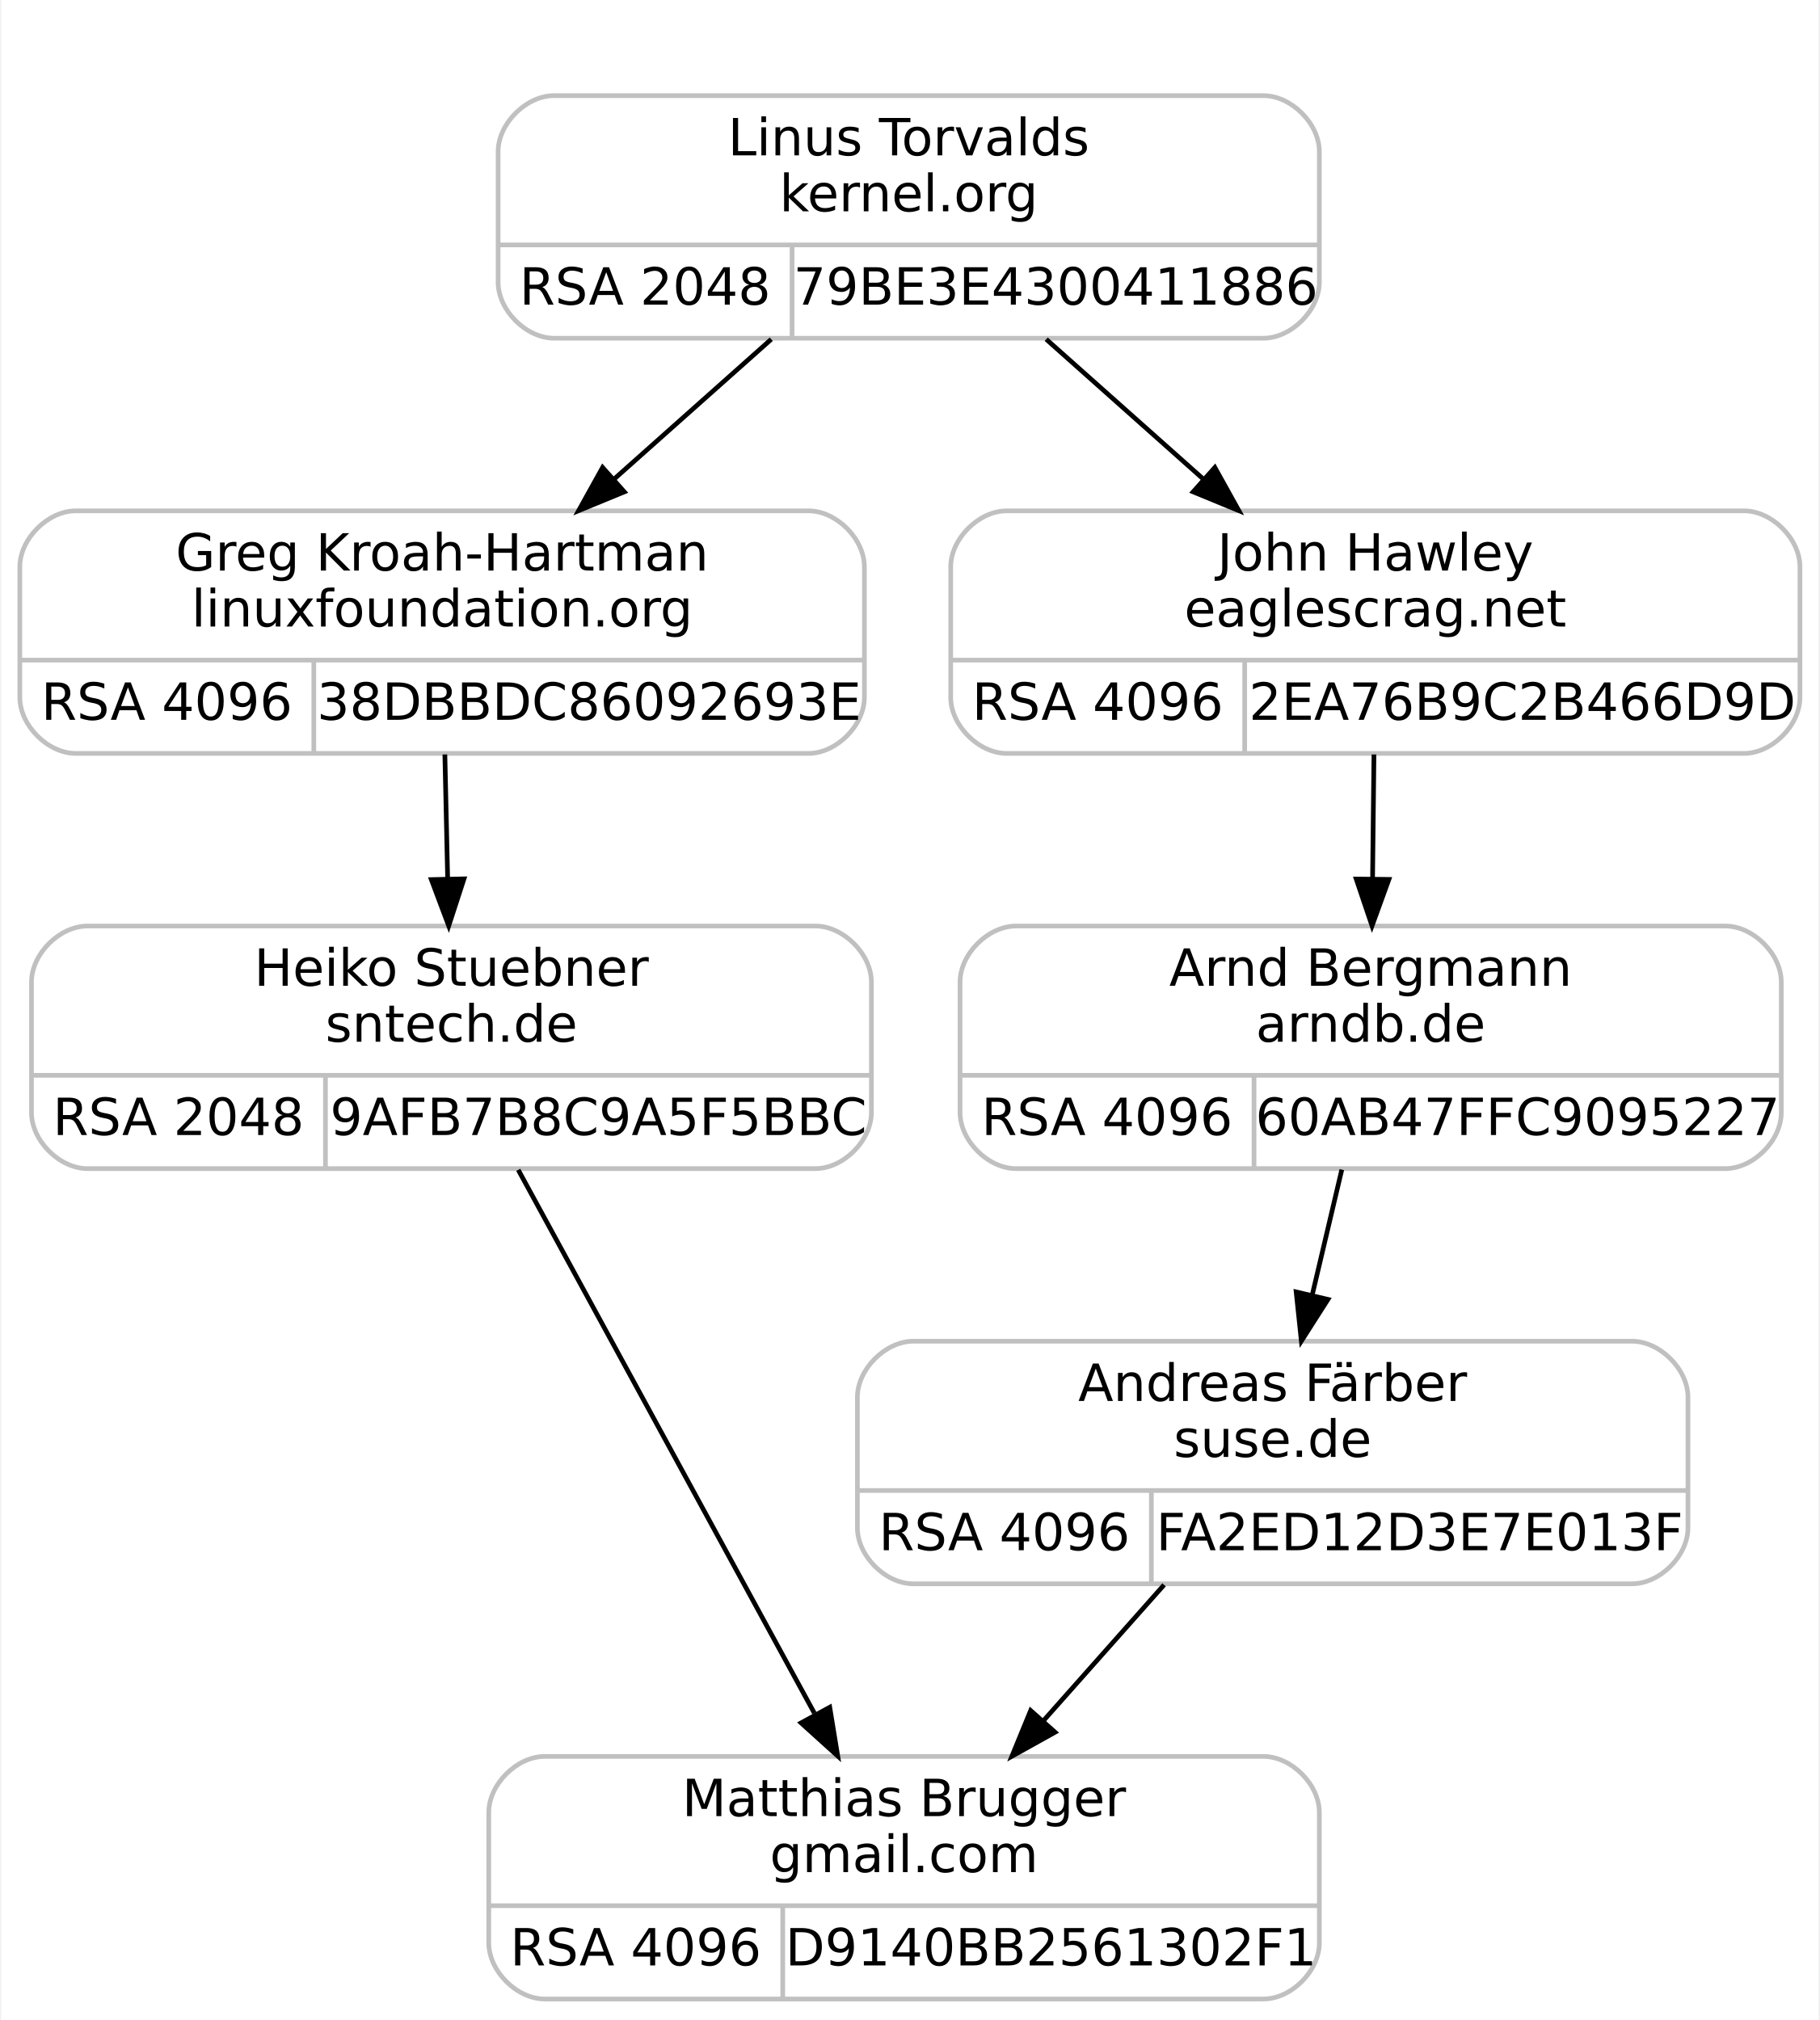
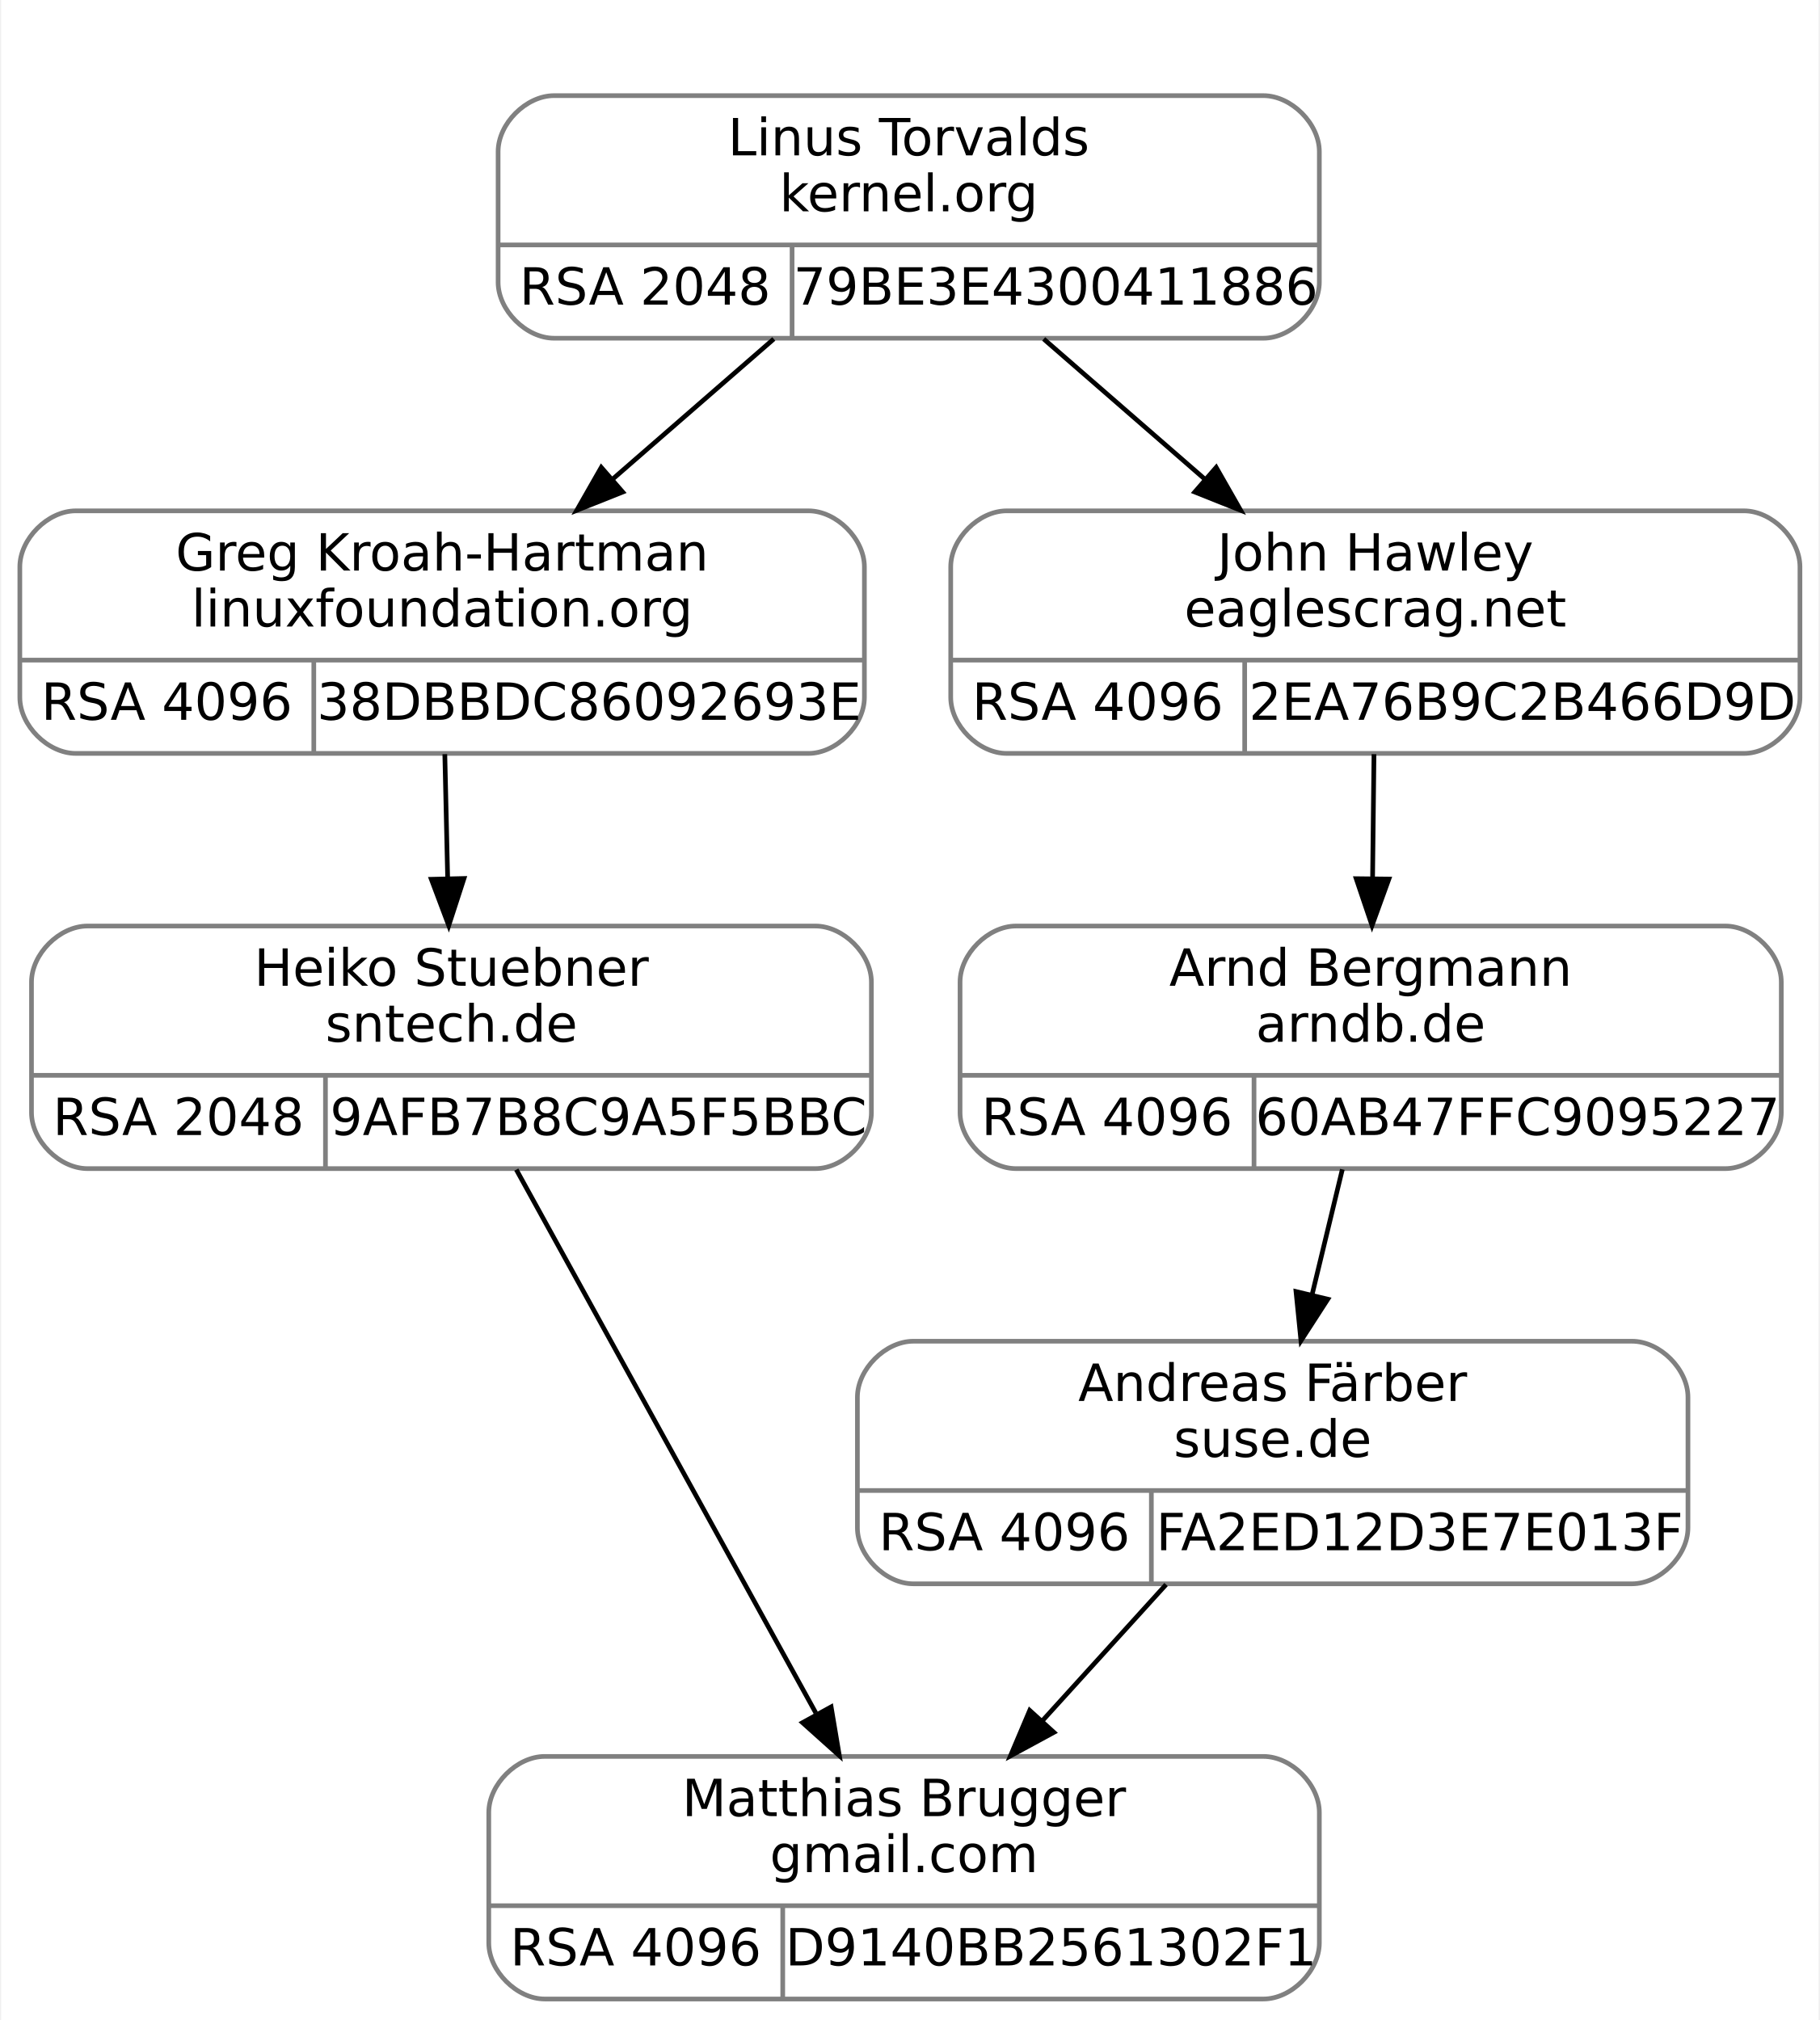
<svg xmlns="http://www.w3.org/2000/svg" width="390pt" height="433pt" viewBox="0.00 0.00 389.50 433.00">
  <g id="graph0" class="graph" transform="scale(1 1) rotate(0) translate(4 429)">
-     <polygon fill="#ffffff" stroke="transparent" points="-4,4 -4,-429 385.5,-429 385.5,4 -4,4" />
+     <polygon fill="white" stroke="transparent" points="-4,4 -4,-429 385.5,-429 385.5,4 -4,4" />
    <g id="clust1" class="cluster">
-       <polygon fill="none" stroke="#ffffff" points="94.5,-348 94.5,-417 286.5,-417 286.5,-348 94.5,-348" />
+       <polygon fill="none" stroke="white" points="94.5,-348 94.5,-417 286.5,-417 286.5,-348 94.5,-348" />
    </g>
    <g id="node1" class="node">
-       <path fill="none" stroke="#c0c0c0" d="M12,-267.5C12,-267.5 169,-267.5 169,-267.5 175,-267.5 181,-273.5 181,-279.5 181,-279.5 181,-307.5 181,-307.5 181,-313.5 175,-319.5 169,-319.5 169,-319.5 12,-319.5 12,-319.5 6,-319.5 0,-313.5 0,-307.5 0,-307.5 0,-279.5 0,-279.5 0,-273.5 6,-267.5 12,-267.5" />
-       <text text-anchor="middle" x="90.5" y="-306.7" font-family="droid sans,dejavu sans,helvetica" font-size="11.00" fill="#000000">Greg Kroah-Hartman</text>
-       <text text-anchor="middle" x="90.5" y="-294.7" font-family="droid sans,dejavu sans,helvetica" font-size="11.00" fill="#000000">linuxfoundation.org</text>
-       <polyline fill="none" stroke="#c0c0c0" points="0,-287.5 181,-287.5 " />
-       <text text-anchor="middle" x="31.5" y="-274.7" font-family="droid sans,dejavu sans,helvetica" font-size="11.00" fill="#000000">RSA 4096</text>
-       <polyline fill="none" stroke="#c0c0c0" points="63,-267.5 63,-287.5 " />
-       <text text-anchor="middle" x="122" y="-274.7" font-family="droid sans,dejavu sans,helvetica" font-size="11.00" fill="#000000">38DBBDC86092693E</text>
+       <path fill="none" stroke="gray" d="M12,-267.5C12,-267.5 169,-267.5 169,-267.5 175,-267.5 181,-273.5 181,-279.5 181,-279.5 181,-307.5 181,-307.5 181,-313.5 175,-319.5 169,-319.5 169,-319.5 12,-319.5 12,-319.5 6,-319.5 0,-313.5 0,-307.5 0,-307.5 0,-279.5 0,-279.5 0,-273.5 6,-267.5 12,-267.5" />
+       <text text-anchor="middle" x="90.5" y="-306.7" font-family="droid sans,dejavu sans,helvetica" font-size="11.00">Greg Kroah-Hartman</text>
+       <text text-anchor="middle" x="90.5" y="-294.7" font-family="droid sans,dejavu sans,helvetica" font-size="11.00">linuxfoundation.org</text>
+       <polyline fill="none" stroke="gray" points="0,-287.5 181,-287.5 " />
+       <text text-anchor="middle" x="31.5" y="-274.7" font-family="droid sans,dejavu sans,helvetica" font-size="11.00">RSA 4096</text>
+       <polyline fill="none" stroke="gray" points="63,-267.5 63,-287.5 " />
+       <text text-anchor="middle" x="122" y="-274.7" font-family="droid sans,dejavu sans,helvetica" font-size="11.00">38DBBDC86092693E</text>
    </g>
    <g id="node3" class="node">
-       <path fill="none" stroke="#c0c0c0" d="M14.5,-178.5C14.5,-178.5 170.5,-178.5 170.5,-178.5 176.5,-178.5 182.5,-184.5 182.5,-190.5 182.5,-190.5 182.5,-218.5 182.5,-218.5 182.5,-224.5 176.5,-230.5 170.5,-230.5 170.5,-230.5 14.5,-230.5 14.5,-230.5 8.5,-230.5 2.5,-224.5 2.5,-218.5 2.5,-218.5 2.5,-190.5 2.5,-190.5 2.5,-184.5 8.5,-178.5 14.5,-178.5" />
-       <text text-anchor="middle" x="92.5" y="-217.7" font-family="droid sans,dejavu sans,helvetica" font-size="11.00" fill="#000000">Heiko Stuebner</text>
-       <text text-anchor="middle" x="92.5" y="-205.7" font-family="droid sans,dejavu sans,helvetica" font-size="11.00" fill="#000000">sntech.de</text>
-       <polyline fill="none" stroke="#c0c0c0" points="2.5,-198.5 182.5,-198.5 " />
-       <text text-anchor="middle" x="34" y="-185.7" font-family="droid sans,dejavu sans,helvetica" font-size="11.00" fill="#000000">RSA 2048</text>
-       <polyline fill="none" stroke="#c0c0c0" points="65.5,-178.5 65.5,-198.5 " />
-       <text text-anchor="middle" x="124" y="-185.7" font-family="droid sans,dejavu sans,helvetica" font-size="11.00" fill="#000000">9AFB7B8C9A5F5BBC</text>
+       <path fill="none" stroke="gray" d="M14.5,-178.5C14.5,-178.5 170.5,-178.5 170.5,-178.5 176.5,-178.5 182.5,-184.5 182.5,-190.5 182.5,-190.5 182.5,-218.5 182.5,-218.5 182.5,-224.5 176.5,-230.5 170.5,-230.5 170.5,-230.5 14.5,-230.5 14.5,-230.5 8.5,-230.5 2.5,-224.5 2.5,-218.5 2.5,-218.5 2.5,-190.5 2.5,-190.5 2.5,-184.5 8.5,-178.5 14.5,-178.5" />
+       <text text-anchor="middle" x="92.5" y="-217.7" font-family="droid sans,dejavu sans,helvetica" font-size="11.00">Heiko Stuebner</text>
+       <text text-anchor="middle" x="92.5" y="-205.7" font-family="droid sans,dejavu sans,helvetica" font-size="11.00">sntech.de</text>
+       <polyline fill="none" stroke="gray" points="2.5,-198.5 182.5,-198.5 " />
+       <text text-anchor="middle" x="34" y="-185.7" font-family="droid sans,dejavu sans,helvetica" font-size="11.00">RSA 2048</text>
+       <polyline fill="none" stroke="gray" points="65.5,-178.5 65.5,-198.5 " />
+       <text text-anchor="middle" x="124" y="-185.7" font-family="droid sans,dejavu sans,helvetica" font-size="11.00">9AFB7B8C9A5F5BBC</text>
    </g>
    <g id="edge2" class="edge">
-       <path fill="none" stroke="#000000" d="M91.089,-267.278C91.276,-258.95 91.487,-249.587 91.687,-240.684" />
-       <polygon fill="#000000" stroke="#000000" points="95.189,-240.61 91.915,-230.534 88.191,-240.453 95.189,-240.61" />
+       <path fill="none" stroke="black" d="M91.08,-267.34C91.27,-259.04 91.48,-249.65 91.69,-240.75" />
+       <polygon fill="black" stroke="black" points="95.19,-240.69 91.92,-230.61 88.19,-240.52 95.19,-240.69" />
    </g>
    <g id="node2" class="node">
-       <path fill="none" stroke="#c0c0c0" d="M114.5,-356.5C114.5,-356.5 266.5,-356.5 266.5,-356.5 272.5,-356.5 278.5,-362.5 278.5,-368.5 278.5,-368.5 278.5,-396.5 278.5,-396.5 278.5,-402.5 272.5,-408.5 266.5,-408.5 266.5,-408.5 114.5,-408.5 114.5,-408.5 108.5,-408.5 102.5,-402.5 102.5,-396.5 102.5,-396.5 102.5,-368.5 102.5,-368.5 102.5,-362.5 108.5,-356.5 114.5,-356.5" />
-       <text text-anchor="middle" x="190.5" y="-395.7" font-family="droid sans,dejavu sans,helvetica" font-size="11.00" fill="#000000">Linus Torvalds</text>
-       <text text-anchor="middle" x="190.5" y="-383.7" font-family="droid sans,dejavu sans,helvetica" font-size="11.00" fill="#000000">kernel.org</text>
-       <polyline fill="none" stroke="#c0c0c0" points="102.5,-376.5 278.5,-376.5 " />
-       <text text-anchor="middle" x="134" y="-363.7" font-family="droid sans,dejavu sans,helvetica" font-size="11.00" fill="#000000">RSA 2048</text>
-       <polyline fill="none" stroke="#c0c0c0" points="165.5,-356.5 165.5,-376.5 " />
-       <text text-anchor="middle" x="222" y="-363.7" font-family="droid sans,dejavu sans,helvetica" font-size="11.00" fill="#000000">79BE3E4300411886</text>
+       <path fill="none" stroke="gray" d="M114.5,-356.5C114.5,-356.5 266.5,-356.5 266.5,-356.5 272.5,-356.5 278.5,-362.5 278.5,-368.5 278.5,-368.5 278.5,-396.5 278.5,-396.5 278.5,-402.5 272.5,-408.5 266.5,-408.5 266.5,-408.5 114.5,-408.5 114.5,-408.5 108.5,-408.5 102.5,-402.5 102.5,-396.5 102.5,-396.5 102.5,-368.5 102.5,-368.5 102.5,-362.5 108.5,-356.5 114.5,-356.5" />
+       <text text-anchor="middle" x="190.5" y="-395.7" font-family="droid sans,dejavu sans,helvetica" font-size="11.00">Linus Torvalds</text>
+       <text text-anchor="middle" x="190.5" y="-383.7" font-family="droid sans,dejavu sans,helvetica" font-size="11.00">kernel.org</text>
+       <polyline fill="none" stroke="gray" points="102.5,-376.5 278.5,-376.5 " />
+       <text text-anchor="middle" x="134" y="-363.7" font-family="droid sans,dejavu sans,helvetica" font-size="11.00">RSA 2048</text>
+       <polyline fill="none" stroke="gray" points="165.5,-356.5 165.5,-376.5 " />
+       <text text-anchor="middle" x="222" y="-363.7" font-family="droid sans,dejavu sans,helvetica" font-size="11.00">79BE3E4300411886</text>
    </g>
    <g id="edge1" class="edge">
-       <path fill="none" stroke="#000000" d="M161.038,-356.278C150.458,-346.863 138.395,-336.126 127.272,-326.227" />
-       <polygon fill="#000000" stroke="#000000" points="129.549,-323.568 119.752,-319.534 124.895,-328.797 129.549,-323.568" />
+       <path fill="none" stroke="black" d="M161.58,-356.34C150.8,-346.96 138.42,-336.19 127.04,-326.29" />
+       <polygon fill="black" stroke="black" points="129.2,-323.53 119.36,-319.61 124.61,-328.81 129.2,-323.53" />
    </g>
    <g id="node5" class="node">
-       <path fill="none" stroke="#c0c0c0" d="M211.5,-267.5C211.5,-267.5 369.5,-267.5 369.5,-267.5 375.5,-267.5 381.5,-273.5 381.5,-279.5 381.5,-279.5 381.5,-307.5 381.5,-307.5 381.5,-313.5 375.5,-319.5 369.5,-319.5 369.5,-319.5 211.5,-319.5 211.5,-319.5 205.5,-319.5 199.5,-313.5 199.5,-307.5 199.5,-307.5 199.5,-279.5 199.5,-279.5 199.5,-273.5 205.5,-267.5 211.5,-267.5" />
-       <text text-anchor="middle" x="290.5" y="-306.7" font-family="droid sans,dejavu sans,helvetica" font-size="11.00" fill="#000000">John Hawley</text>
-       <text text-anchor="middle" x="290.5" y="-294.7" font-family="droid sans,dejavu sans,helvetica" font-size="11.00" fill="#000000">eaglescrag.net</text>
-       <polyline fill="none" stroke="#c0c0c0" points="199.5,-287.5 381.5,-287.5 " />
-       <text text-anchor="middle" x="231" y="-274.7" font-family="droid sans,dejavu sans,helvetica" font-size="11.00" fill="#000000">RSA 4096</text>
-       <polyline fill="none" stroke="#c0c0c0" points="262.5,-267.5 262.5,-287.5 " />
-       <text text-anchor="middle" x="322" y="-274.7" font-family="droid sans,dejavu sans,helvetica" font-size="11.00" fill="#000000">2EA76B9C2B466D9D</text>
+       <path fill="none" stroke="gray" d="M211.5,-267.5C211.5,-267.5 369.5,-267.5 369.5,-267.5 375.5,-267.5 381.5,-273.5 381.5,-279.5 381.5,-279.5 381.5,-307.5 381.5,-307.5 381.5,-313.5 375.5,-319.5 369.5,-319.5 369.5,-319.5 211.5,-319.5 211.5,-319.5 205.5,-319.5 199.5,-313.5 199.5,-307.5 199.5,-307.5 199.5,-279.5 199.5,-279.5 199.5,-273.5 205.5,-267.5 211.5,-267.5" />
+       <text text-anchor="middle" x="290.5" y="-306.7" font-family="droid sans,dejavu sans,helvetica" font-size="11.00">John Hawley</text>
+       <text text-anchor="middle" x="290.5" y="-294.7" font-family="droid sans,dejavu sans,helvetica" font-size="11.00">eaglescrag.net</text>
+       <polyline fill="none" stroke="gray" points="199.5,-287.5 381.5,-287.5 " />
+       <text text-anchor="middle" x="231" y="-274.7" font-family="droid sans,dejavu sans,helvetica" font-size="11.00">RSA 4096</text>
+       <polyline fill="none" stroke="gray" points="262.5,-267.5 262.5,-287.5 " />
+       <text text-anchor="middle" x="322" y="-274.7" font-family="droid sans,dejavu sans,helvetica" font-size="11.00">2EA76B9C2B466D9D</text>
    </g>
    <g id="edge4" class="edge">
-       <path fill="none" stroke="#000000" d="M219.962,-356.278C230.542,-346.863 242.605,-336.126 253.728,-326.227" />
-       <polygon fill="#000000" stroke="#000000" points="256.105,-328.797 261.248,-319.534 251.451,-323.568 256.105,-328.797" />
+       <path fill="none" stroke="black" d="M219.42,-356.34C230.2,-346.96 242.58,-336.19 253.96,-326.29" />
+       <polygon fill="black" stroke="black" points="256.39,-328.81 261.64,-319.61 251.8,-323.53 256.39,-328.81" />
    </g>
    <g id="node4" class="node">
-       <path fill="none" stroke="#c0c0c0" d="M112.5,-.5C112.5,-.5 266.5,-.5 266.5,-.5 272.5,-.5 278.5,-6.5 278.5,-12.5 278.5,-12.5 278.5,-40.5 278.5,-40.5 278.5,-46.5 272.5,-52.5 266.5,-52.5 266.5,-52.5 112.5,-52.5 112.5,-52.5 106.5,-52.5 100.5,-46.5 100.5,-40.5 100.5,-40.5 100.5,-12.5 100.5,-12.5 100.5,-6.5 106.5,-.5 112.5,-.5" />
-       <text text-anchor="middle" x="189.5" y="-39.7" font-family="droid sans,dejavu sans,helvetica" font-size="11.00" fill="#000000">Matthias Brugger</text>
-       <text text-anchor="middle" x="189.5" y="-27.7" font-family="droid sans,dejavu sans,helvetica" font-size="11.00" fill="#000000">gmail.com</text>
-       <polyline fill="none" stroke="#c0c0c0" points="100.5,-20.5 278.5,-20.5 " />
-       <text text-anchor="middle" x="132" y="-7.7" font-family="droid sans,dejavu sans,helvetica" font-size="11.00" fill="#000000">RSA 4096</text>
-       <polyline fill="none" stroke="#c0c0c0" points="163.5,-.5 163.5,-20.5 " />
-       <text text-anchor="middle" x="221" y="-7.7" font-family="droid sans,dejavu sans,helvetica" font-size="11.00" fill="#000000">D9140BB2561302F1</text>
+       <path fill="none" stroke="gray" d="M112.5,-0.5C112.5,-0.5 266.5,-0.5 266.5,-0.5 272.5,-0.5 278.5,-6.5 278.5,-12.5 278.5,-12.5 278.5,-40.5 278.5,-40.5 278.5,-46.5 272.5,-52.5 266.5,-52.5 266.5,-52.5 112.5,-52.5 112.5,-52.5 106.5,-52.5 100.5,-46.5 100.5,-40.5 100.5,-40.5 100.5,-12.5 100.5,-12.5 100.5,-6.5 106.5,-0.5 112.5,-0.5" />
+       <text text-anchor="middle" x="189.5" y="-39.7" font-family="droid sans,dejavu sans,helvetica" font-size="11.00">Matthias Brugger</text>
+       <text text-anchor="middle" x="189.5" y="-27.7" font-family="droid sans,dejavu sans,helvetica" font-size="11.00">gmail.com</text>
+       <polyline fill="none" stroke="gray" points="100.5,-20.5 278.5,-20.5 " />
+       <text text-anchor="middle" x="132" y="-7.7" font-family="droid sans,dejavu sans,helvetica" font-size="11.00">RSA 4096</text>
+       <polyline fill="none" stroke="gray" points="163.5,-0.5 163.5,-20.5 " />
+       <text text-anchor="middle" x="221" y="-7.7" font-family="droid sans,dejavu sans,helvetica" font-size="11.00">D9140BB2561302F1</text>
    </g>
    <g id="edge3" class="edge">
-       <path fill="none" stroke="#000000" d="M106.813,-178.236C123.624,-147.385 151.586,-96.074 170.278,-61.774" />
-       <polygon fill="#000000" stroke="#000000" points="173.575,-63.038 175.287,-52.582 167.428,-59.688 173.575,-63.038" />
+       <path fill="none" stroke="black" d="M106.4,-178.28C123.25,-147.7 151.74,-96.01 170.59,-61.82" />
+       <polygon fill="black" stroke="black" points="173.87,-63.12 175.63,-52.67 167.74,-59.74 173.87,-63.12" />
    </g>
    <g id="node6" class="node">
-       <path fill="none" stroke="#c0c0c0" d="M213.5,-178.5C213.5,-178.5 365.5,-178.5 365.5,-178.5 371.5,-178.5 377.5,-184.5 377.5,-190.5 377.5,-190.5 377.5,-218.5 377.5,-218.5 377.5,-224.5 371.5,-230.5 365.5,-230.5 365.5,-230.5 213.5,-230.5 213.5,-230.5 207.5,-230.5 201.5,-224.5 201.5,-218.5 201.5,-218.5 201.5,-190.5 201.5,-190.5 201.5,-184.5 207.5,-178.5 213.5,-178.5" />
-       <text text-anchor="middle" x="289.5" y="-217.7" font-family="droid sans,dejavu sans,helvetica" font-size="11.00" fill="#000000">Arnd Bergmann</text>
-       <text text-anchor="middle" x="289.5" y="-205.7" font-family="droid sans,dejavu sans,helvetica" font-size="11.00" fill="#000000">arndb.de</text>
-       <polyline fill="none" stroke="#c0c0c0" points="201.5,-198.5 377.5,-198.5 " />
-       <text text-anchor="middle" x="233" y="-185.7" font-family="droid sans,dejavu sans,helvetica" font-size="11.00" fill="#000000">RSA 4096</text>
-       <polyline fill="none" stroke="#c0c0c0" points="264.5,-178.5 264.5,-198.5 " />
-       <text text-anchor="middle" x="321" y="-185.7" font-family="droid sans,dejavu sans,helvetica" font-size="11.00" fill="#000000">60AB47FFC9095227</text>
+       <path fill="none" stroke="gray" d="M213.5,-178.5C213.5,-178.5 365.5,-178.5 365.5,-178.5 371.5,-178.5 377.5,-184.5 377.5,-190.5 377.5,-190.5 377.5,-218.5 377.5,-218.5 377.5,-224.5 371.5,-230.5 365.5,-230.5 365.5,-230.5 213.5,-230.5 213.5,-230.5 207.5,-230.5 201.5,-224.5 201.5,-218.5 201.5,-218.5 201.5,-190.5 201.5,-190.5 201.5,-184.5 207.5,-178.5 213.5,-178.5" />
+       <text text-anchor="middle" x="289.5" y="-217.7" font-family="droid sans,dejavu sans,helvetica" font-size="11.00">Arnd Bergmann</text>
+       <text text-anchor="middle" x="289.5" y="-205.7" font-family="droid sans,dejavu sans,helvetica" font-size="11.00">arndb.de</text>
+       <polyline fill="none" stroke="gray" points="201.5,-198.5 377.5,-198.5 " />
+       <text text-anchor="middle" x="233" y="-185.7" font-family="droid sans,dejavu sans,helvetica" font-size="11.00">RSA 4096</text>
+       <polyline fill="none" stroke="gray" points="264.5,-178.5 264.5,-198.5 " />
+       <text text-anchor="middle" x="321" y="-185.7" font-family="droid sans,dejavu sans,helvetica" font-size="11.00">60AB47FFC9095227</text>
    </g>
    <g id="edge5" class="edge">
-       <path fill="none" stroke="#000000" d="M290.205,-267.278C290.112,-258.95 290.007,-249.587 289.907,-240.684" />
-       <polygon fill="#000000" stroke="#000000" points="293.405,-240.494 289.793,-230.534 286.405,-240.573 293.405,-240.494" />
+       <path fill="none" stroke="black" d="M290.21,-267.34C290.12,-259.04 290.01,-249.65 289.91,-240.75" />
+       <polygon fill="black" stroke="black" points="293.4,-240.57 289.79,-230.61 286.4,-240.65 293.4,-240.57" />
    </g>
    <g id="node7" class="node">
-       <path fill="none" stroke="#c0c0c0" d="M191.5,-89.5C191.5,-89.5 345.5,-89.5 345.5,-89.5 351.5,-89.5 357.5,-95.5 357.5,-101.5 357.5,-101.5 357.5,-129.5 357.5,-129.5 357.5,-135.5 351.5,-141.5 345.5,-141.5 345.5,-141.5 191.5,-141.5 191.5,-141.5 185.5,-141.5 179.5,-135.5 179.5,-129.5 179.5,-129.5 179.5,-101.5 179.5,-101.5 179.5,-95.5 185.5,-89.5 191.5,-89.5" />
-       <text text-anchor="middle" x="268.5" y="-128.7" font-family="droid sans,dejavu sans,helvetica" font-size="11.00" fill="#000000">Andreas Färber</text>
-       <text text-anchor="middle" x="268.5" y="-116.7" font-family="droid sans,dejavu sans,helvetica" font-size="11.00" fill="#000000">suse.de</text>
-       <polyline fill="none" stroke="#c0c0c0" points="179.5,-109.5 357.5,-109.5 " />
-       <text text-anchor="middle" x="211" y="-96.7" font-family="droid sans,dejavu sans,helvetica" font-size="11.00" fill="#000000">RSA 4096</text>
-       <polyline fill="none" stroke="#c0c0c0" points="242.5,-89.5 242.5,-109.5 " />
-       <text text-anchor="middle" x="300" y="-96.7" font-family="droid sans,dejavu sans,helvetica" font-size="11.00" fill="#000000">FA2ED12D3E7E013F</text>
+       <path fill="none" stroke="gray" d="M191.5,-89.5C191.5,-89.5 345.5,-89.5 345.5,-89.5 351.5,-89.5 357.5,-95.5 357.5,-101.5 357.5,-101.5 357.5,-129.5 357.5,-129.5 357.5,-135.5 351.5,-141.5 345.5,-141.5 345.5,-141.5 191.5,-141.5 191.5,-141.5 185.5,-141.5 179.5,-135.5 179.5,-129.5 179.5,-129.5 179.5,-101.5 179.5,-101.5 179.5,-95.5 185.5,-89.5 191.5,-89.5" />
+       <text text-anchor="middle" x="268.5" y="-128.7" font-family="droid sans,dejavu sans,helvetica" font-size="11.00">Andreas Färber</text>
+       <text text-anchor="middle" x="268.5" y="-116.7" font-family="droid sans,dejavu sans,helvetica" font-size="11.00">suse.de</text>
+       <polyline fill="none" stroke="gray" points="179.5,-109.5 357.5,-109.5 " />
+       <text text-anchor="middle" x="211" y="-96.7" font-family="droid sans,dejavu sans,helvetica" font-size="11.00">RSA 4096</text>
+       <polyline fill="none" stroke="gray" points="242.5,-89.5 242.5,-109.5 " />
+       <text text-anchor="middle" x="300" y="-96.7" font-family="droid sans,dejavu sans,helvetica" font-size="11.00">FA2ED12D3E7E013F</text>
    </g>
    <g id="edge6" class="edge">
-       <path fill="none" stroke="#000000" d="M283.313,-178.278C281.326,-169.859 279.09,-160.383 276.969,-151.394" />
-       <polygon fill="#000000" stroke="#000000" points="280.346,-150.463 274.643,-141.534 273.533,-152.071 280.346,-150.463" />
+       <path fill="none" stroke="black" d="M283.43,-178.34C281.4,-169.95 279.11,-160.45 276.94,-151.46" />
+       <polygon fill="black" stroke="black" points="280.31,-150.51 274.56,-141.61 273.5,-152.15 280.31,-150.51" />
    </g>
    <g id="edge7" class="edge">
-       <path fill="none" stroke="#000000" d="M245.225,-89.278C237.108,-80.135 227.886,-69.745 219.312,-60.086" />
-       <polygon fill="#000000" stroke="#000000" points="221.865,-57.689 212.609,-52.534 216.63,-62.336 221.865,-57.689" />
+       <path fill="none" stroke="black" d="M245.65,-89.34C237.38,-80.23 227.92,-69.81 219.15,-60.15" />
+       <polygon fill="black" stroke="black" points="221.61,-57.66 212.3,-52.61 216.43,-62.36 221.61,-57.66" />
    </g>
  </g>
</svg>
